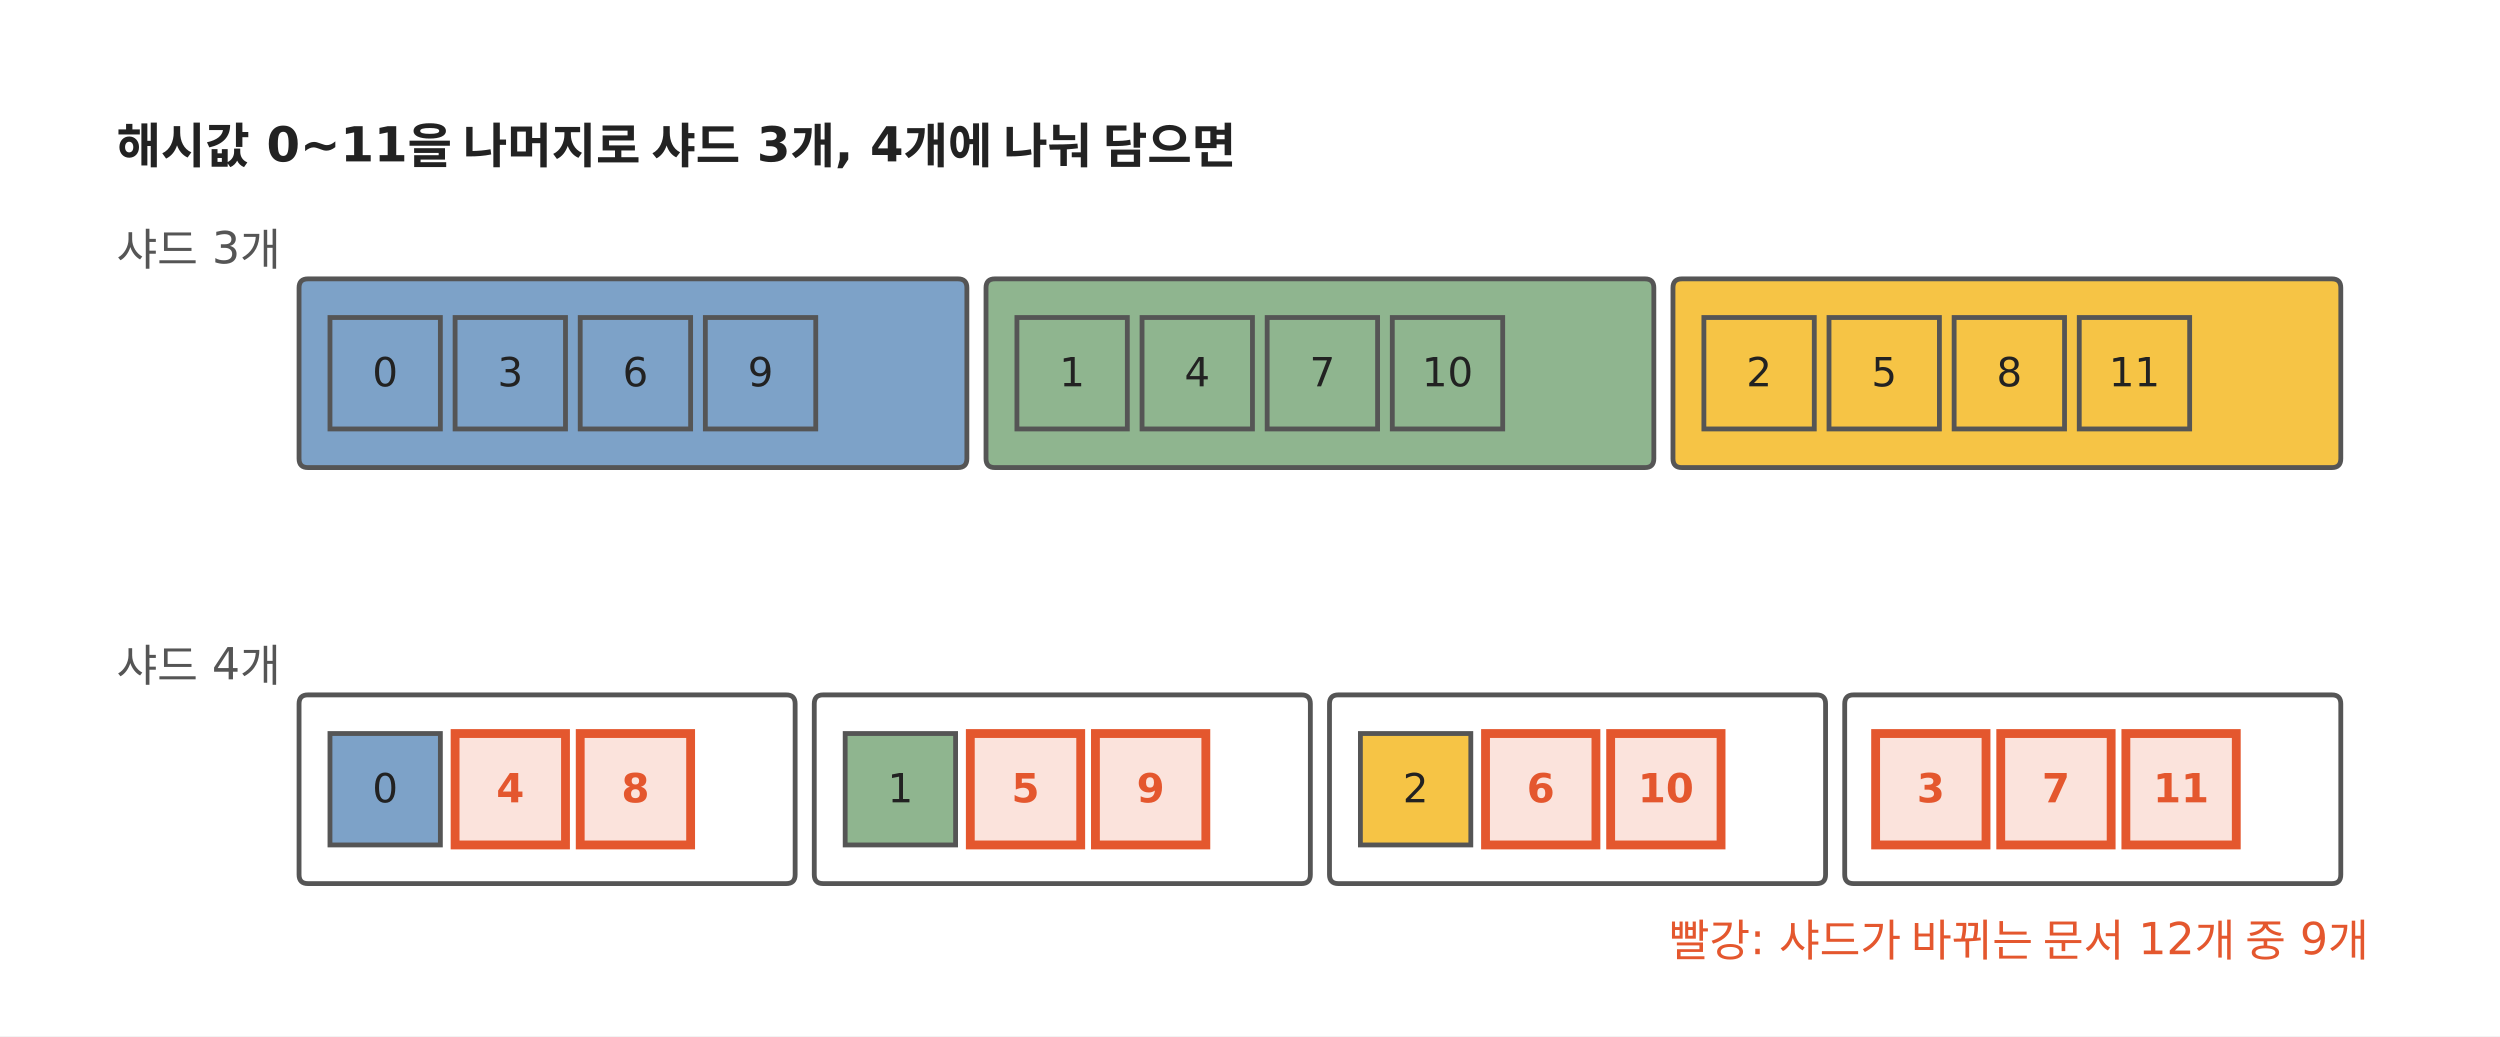
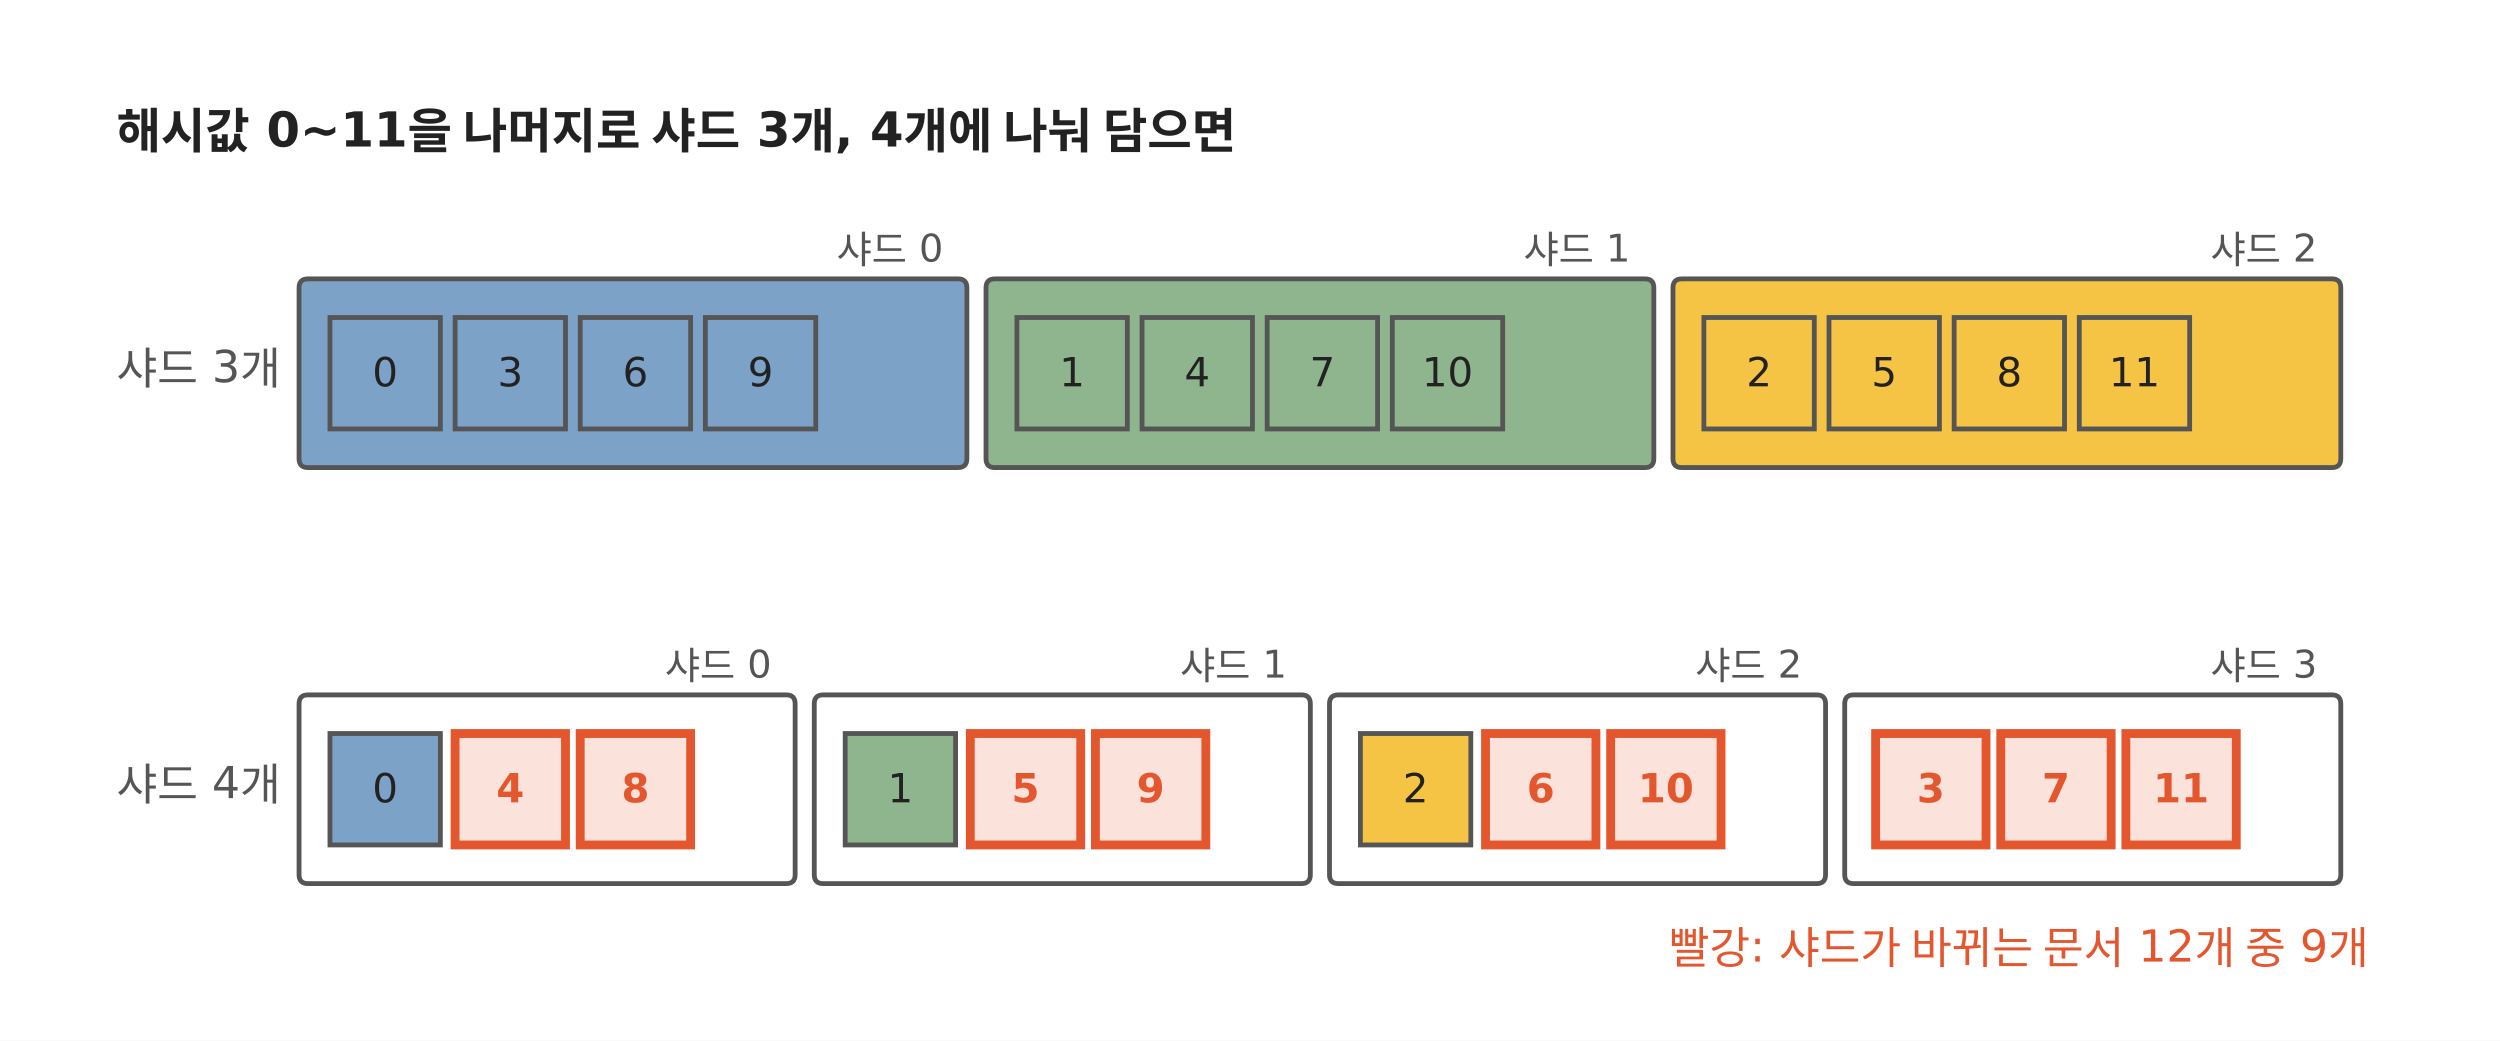
- <svg xmlns="http://www.w3.org/2000/svg" width="621.9pt" height="257.76pt" viewBox="0 0 621.9 257.76" version="1.1">
+ <svg xmlns="http://www.w3.org/2000/svg" width="621.9pt" height="258.871pt" viewBox="0 0 621.9 258.871" version="1.1">
  <defs>
    <style type="text/css">*{stroke-linejoin: round; stroke-linecap: butt}</style>
  </defs>
  <g id="figure_1">
    <g id="patch_1">
-       <path d="M 0 257.76  L 621.9 257.76  L 621.9 0  L 0 0  z " style="fill: #ffffff" />
+       <path d="M 0 258.871  L 621.9 258.871  L 621.9 0  L 0 0  z " style="fill: #ffffff" />
    </g>
    <g id="axes_1">
      <g id="patch_2">
-         <path d="M 76.59 116.314  L 238.323 116.314  Q 240.52 116.314 240.52 114.096  L 240.52 71.592  Q 240.52 69.374 238.323 69.374  L 76.59 69.374  Q 74.393 69.374 74.393 71.592  L 74.393 114.096  Q 74.393 116.314 76.59 116.314  z " clip-path="url(#pe0fc3aa49e)" style="fill: #7da2c8; stroke: #555555; stroke-width: 1.2; stroke-linejoin: miter" />
+         <path d="M 76.59 116.314  L 238.323 116.314  Q 240.52 116.314 240.52 114.096  L 240.52 71.592  Q 240.52 69.374 238.323 69.374  L 76.59 69.374  Q 74.393 69.374 74.393 71.592  L 74.393 114.096  Q 74.393 116.314 76.59 116.314  z " clip-path="url(#pd93c7e8c41)" style="fill: #7da2c8; stroke: #555555; stroke-width: 1.2; stroke-linejoin: miter" />
      </g>
      <g id="patch_3">
-         <path d="M 82.083 106.704  L 109.547 106.704  L 109.547 78.984  L 82.083 78.984  z " clip-path="url(#pe0fc3aa49e)" style="fill: #7da2c8; stroke: #555555; stroke-width: 1.2; stroke-linejoin: miter" />
+         <path d="M 82.083 106.704  L 109.547 106.704  L 109.547 78.984  L 82.083 78.984  z " clip-path="url(#pd93c7e8c41)" style="fill: #7da2c8; stroke: #555555; stroke-width: 1.2; stroke-linejoin: miter" />
      </g>
      <g id="patch_4">
-         <path d="M 113.209 106.704  L 140.673 106.704  L 140.673 78.984  L 113.209 78.984  z " clip-path="url(#pe0fc3aa49e)" style="fill: #7da2c8; stroke: #555555; stroke-width: 1.2; stroke-linejoin: miter" />
+         <path d="M 113.209 106.704  L 140.673 106.704  L 140.673 78.984  L 113.209 78.984  z " clip-path="url(#pd93c7e8c41)" style="fill: #7da2c8; stroke: #555555; stroke-width: 1.2; stroke-linejoin: miter" />
      </g>
      <g id="patch_5">
-         <path d="M 144.335 106.704  L 171.799 106.704  L 171.799 78.984  L 144.335 78.984  z " clip-path="url(#pe0fc3aa49e)" style="fill: #7da2c8; stroke: #555555; stroke-width: 1.2; stroke-linejoin: miter" />
+         <path d="M 144.335 106.704  L 171.799 106.704  L 171.799 78.984  L 144.335 78.984  z " clip-path="url(#pd93c7e8c41)" style="fill: #7da2c8; stroke: #555555; stroke-width: 1.2; stroke-linejoin: miter" />
      </g>
      <g id="patch_6">
-         <path d="M 175.461 106.704  L 202.925 106.704  L 202.925 78.984  L 175.461 78.984  z " clip-path="url(#pe0fc3aa49e)" style="fill: #7da2c8; stroke: #555555; stroke-width: 1.2; stroke-linejoin: miter" />
+         <path d="M 175.461 106.704  L 202.925 106.704  L 202.925 78.984  L 175.461 78.984  z " clip-path="url(#pd93c7e8c41)" style="fill: #7da2c8; stroke: #555555; stroke-width: 1.2; stroke-linejoin: miter" />
      </g>
      <g id="patch_7">
-         <path d="M 247.477 116.314  L 409.21 116.314  Q 411.407 116.314 411.407 114.096  L 411.407 71.592  Q 411.407 69.374 409.21 69.374  L 247.477 69.374  Q 245.28 69.374 245.28 71.592  L 245.28 114.096  Q 245.28 116.314 247.477 116.314  z " clip-path="url(#pe0fc3aa49e)" style="fill: #8fb58f; stroke: #555555; stroke-width: 1.2; stroke-linejoin: miter" />
+         <path d="M 247.477 116.314  L 409.21 116.314  Q 411.407 116.314 411.407 114.096  L 411.407 71.592  Q 411.407 69.374 409.21 69.374  L 247.477 69.374  Q 245.28 69.374 245.28 71.592  L 245.28 114.096  Q 245.28 116.314 247.477 116.314  z " clip-path="url(#pd93c7e8c41)" style="fill: #8fb58f; stroke: #555555; stroke-width: 1.2; stroke-linejoin: miter" />
      </g>
      <g id="patch_8">
-         <path d="M 252.97 106.704  L 280.434 106.704  L 280.434 78.984  L 252.97 78.984  z " clip-path="url(#pe0fc3aa49e)" style="fill: #8fb58f; stroke: #555555; stroke-width: 1.2; stroke-linejoin: miter" />
+         <path d="M 252.97 106.704  L 280.434 106.704  L 280.434 78.984  L 252.97 78.984  z " clip-path="url(#pd93c7e8c41)" style="fill: #8fb58f; stroke: #555555; stroke-width: 1.2; stroke-linejoin: miter" />
      </g>
      <g id="patch_9">
-         <path d="M 284.096 106.704  L 311.56 106.704  L 311.56 78.984  L 284.096 78.984  z " clip-path="url(#pe0fc3aa49e)" style="fill: #8fb58f; stroke: #555555; stroke-width: 1.2; stroke-linejoin: miter" />
+         <path d="M 284.096 106.704  L 311.56 106.704  L 311.56 78.984  L 284.096 78.984  z " clip-path="url(#pd93c7e8c41)" style="fill: #8fb58f; stroke: #555555; stroke-width: 1.2; stroke-linejoin: miter" />
      </g>
      <g id="patch_10">
-         <path d="M 315.222 106.704  L 342.686 106.704  L 342.686 78.984  L 315.222 78.984  z " clip-path="url(#pe0fc3aa49e)" style="fill: #8fb58f; stroke: #555555; stroke-width: 1.2; stroke-linejoin: miter" />
+         <path d="M 315.222 106.704  L 342.686 106.704  L 342.686 78.984  L 315.222 78.984  z " clip-path="url(#pd93c7e8c41)" style="fill: #8fb58f; stroke: #555555; stroke-width: 1.2; stroke-linejoin: miter" />
      </g>
      <g id="patch_11">
-         <path d="M 346.348 106.704  L 373.812 106.704  L 373.812 78.984  L 346.348 78.984  z " clip-path="url(#pe0fc3aa49e)" style="fill: #8fb58f; stroke: #555555; stroke-width: 1.2; stroke-linejoin: miter" />
+         <path d="M 346.348 106.704  L 373.812 106.704  L 373.812 78.984  L 346.348 78.984  z " clip-path="url(#pd93c7e8c41)" style="fill: #8fb58f; stroke: #555555; stroke-width: 1.2; stroke-linejoin: miter" />
      </g>
      <g id="patch_12">
-         <path d="M 418.365 116.314  L 580.098 116.314  Q 582.295 116.314 582.295 114.096  L 582.295 71.592  Q 582.295 69.374 580.098 69.374  L 418.365 69.374  Q 416.168 69.374 416.168 71.592  L 416.168 114.096  Q 416.168 116.314 418.365 116.314  z " clip-path="url(#pe0fc3aa49e)" style="fill: #f6c445; stroke: #555555; stroke-width: 1.2; stroke-linejoin: miter" />
+         <path d="M 418.365 116.314  L 580.098 116.314  Q 582.295 116.314 582.295 114.096  L 582.295 71.592  Q 582.295 69.374 580.098 69.374  L 418.365 69.374  Q 416.168 69.374 416.168 71.592  L 416.168 114.096  Q 416.168 116.314 418.365 116.314  z " clip-path="url(#pd93c7e8c41)" style="fill: #f6c445; stroke: #555555; stroke-width: 1.2; stroke-linejoin: miter" />
      </g>
      <g id="patch_13">
-         <path d="M 423.858 106.704  L 451.322 106.704  L 451.322 78.984  L 423.858 78.984  z " clip-path="url(#pe0fc3aa49e)" style="fill: #f6c445; stroke: #555555; stroke-width: 1.2; stroke-linejoin: miter" />
+         <path d="M 423.858 106.704  L 451.322 106.704  L 451.322 78.984  L 423.858 78.984  z " clip-path="url(#pd93c7e8c41)" style="fill: #f6c445; stroke: #555555; stroke-width: 1.2; stroke-linejoin: miter" />
      </g>
      <g id="patch_14">
-         <path d="M 454.984 106.704  L 482.448 106.704  L 482.448 78.984  L 454.984 78.984  z " clip-path="url(#pe0fc3aa49e)" style="fill: #f6c445; stroke: #555555; stroke-width: 1.2; stroke-linejoin: miter" />
+         <path d="M 454.984 106.704  L 482.448 106.704  L 482.448 78.984  L 454.984 78.984  z " clip-path="url(#pd93c7e8c41)" style="fill: #f6c445; stroke: #555555; stroke-width: 1.2; stroke-linejoin: miter" />
      </g>
      <g id="patch_15">
-         <path d="M 486.11 106.704  L 513.574 106.704  L 513.574 78.984  L 486.11 78.984  z " clip-path="url(#pe0fc3aa49e)" style="fill: #f6c445; stroke: #555555; stroke-width: 1.2; stroke-linejoin: miter" />
+         <path d="M 486.11 106.704  L 513.574 106.704  L 513.574 78.984  L 486.11 78.984  z " clip-path="url(#pd93c7e8c41)" style="fill: #f6c445; stroke: #555555; stroke-width: 1.2; stroke-linejoin: miter" />
      </g>
      <g id="patch_16">
-         <path d="M 517.236 106.704  L 544.7 106.704  L 544.7 78.984  L 517.236 78.984  z " clip-path="url(#pe0fc3aa49e)" style="fill: #f6c445; stroke: #555555; stroke-width: 1.2; stroke-linejoin: miter" />
+         <path d="M 517.236 106.704  L 544.7 106.704  L 544.7 78.984  L 517.236 78.984  z " clip-path="url(#pd93c7e8c41)" style="fill: #f6c445; stroke: #555555; stroke-width: 1.2; stroke-linejoin: miter" />
      </g>
      <g id="patch_17">
-         <path d="M 76.59 219.802  L 195.601 219.802  Q 197.798 219.802 197.798 217.584  L 197.798 175.08  Q 197.798 172.862 195.601 172.862  L 76.59 172.862  Q 74.393 172.862 74.393 175.08  L 74.393 217.584  Q 74.393 219.802 76.59 219.802  z " clip-path="url(#pe0fc3aa49e)" style="fill: #ffffff; stroke: #555555; stroke-width: 1.2; stroke-linejoin: miter" />
+         <path d="M 76.59 219.802  L 195.601 219.802  Q 197.798 219.802 197.798 217.584  L 197.798 175.08  Q 197.798 172.862 195.601 172.862  L 76.59 172.862  Q 74.393 172.862 74.393 175.08  L 74.393 217.584  Q 74.393 219.802 76.59 219.802  z " clip-path="url(#pd93c7e8c41)" style="fill: #ffffff; stroke: #555555; stroke-width: 1.2; stroke-linejoin: miter" />
      </g>
      <g id="patch_18">
-         <path d="M 82.083 210.192  L 109.547 210.192  L 109.547 182.472  L 82.083 182.472  z " clip-path="url(#pe0fc3aa49e)" style="fill: #7da2c8; stroke: #555555; stroke-width: 1.2; stroke-linejoin: miter" />
+         <path d="M 82.083 210.192  L 109.547 210.192  L 109.547 182.472  L 82.083 182.472  z " clip-path="url(#pd93c7e8c41)" style="fill: #7da2c8; stroke: #555555; stroke-width: 1.2; stroke-linejoin: miter" />
      </g>
      <g id="patch_19">
-         <path d="M 113.209 210.192  L 140.673 210.192  L 140.673 182.472  L 113.209 182.472  z " clip-path="url(#pe0fc3aa49e)" style="fill: #fbe3dc; stroke: #e4572e; stroke-width: 2.2; stroke-linejoin: miter" />
+         <path d="M 113.209 210.192  L 140.673 210.192  L 140.673 182.472  L 113.209 182.472  z " clip-path="url(#pd93c7e8c41)" style="fill: #fbe3dc; stroke: #e4572e; stroke-width: 2.2; stroke-linejoin: miter" />
      </g>
      <g id="patch_20">
-         <path d="M 144.335 210.192  L 171.799 210.192  L 171.799 182.472  L 144.335 182.472  z " clip-path="url(#pe0fc3aa49e)" style="fill: #fbe3dc; stroke: #e4572e; stroke-width: 2.2; stroke-linejoin: miter" />
+         <path d="M 144.335 210.192  L 171.799 210.192  L 171.799 182.472  L 144.335 182.472  z " clip-path="url(#pd93c7e8c41)" style="fill: #fbe3dc; stroke: #e4572e; stroke-width: 2.2; stroke-linejoin: miter" />
      </g>
      <g id="patch_21">
-         <path d="M 204.756 219.802  L 323.767 219.802  Q 325.964 219.802 325.964 217.584  L 325.964 175.08  Q 325.964 172.862 323.767 172.862  L 204.756 172.862  Q 202.559 172.862 202.559 175.08  L 202.559 217.584  Q 202.559 219.802 204.756 219.802  z " clip-path="url(#pe0fc3aa49e)" style="fill: #ffffff; stroke: #555555; stroke-width: 1.2; stroke-linejoin: miter" />
+         <path d="M 204.756 219.802  L 323.767 219.802  Q 325.964 219.802 325.964 217.584  L 325.964 175.08  Q 325.964 172.862 323.767 172.862  L 204.756 172.862  Q 202.559 172.862 202.559 175.08  L 202.559 217.584  Q 202.559 219.802 204.756 219.802  z " clip-path="url(#pd93c7e8c41)" style="fill: #ffffff; stroke: #555555; stroke-width: 1.2; stroke-linejoin: miter" />
      </g>
      <g id="patch_22">
-         <path d="M 210.248 210.192  L 237.713 210.192  L 237.713 182.472  L 210.248 182.472  z " clip-path="url(#pe0fc3aa49e)" style="fill: #8fb58f; stroke: #555555; stroke-width: 1.2; stroke-linejoin: miter" />
+         <path d="M 210.248 210.192  L 237.713 210.192  L 237.713 182.472  L 210.248 182.472  z " clip-path="url(#pd93c7e8c41)" style="fill: #8fb58f; stroke: #555555; stroke-width: 1.2; stroke-linejoin: miter" />
      </g>
      <g id="patch_23">
-         <path d="M 241.374 210.192  L 268.838 210.192  L 268.838 182.472  L 241.374 182.472  z " clip-path="url(#pe0fc3aa49e)" style="fill: #fbe3dc; stroke: #e4572e; stroke-width: 2.2; stroke-linejoin: miter" />
+         <path d="M 241.374 210.192  L 268.838 210.192  L 268.838 182.472  L 241.374 182.472  z " clip-path="url(#pd93c7e8c41)" style="fill: #fbe3dc; stroke: #e4572e; stroke-width: 2.2; stroke-linejoin: miter" />
      </g>
      <g id="patch_24">
-         <path d="M 272.5 210.192  L 299.964 210.192  L 299.964 182.472  L 272.5 182.472  z " clip-path="url(#pe0fc3aa49e)" style="fill: #fbe3dc; stroke: #e4572e; stroke-width: 2.2; stroke-linejoin: miter" />
+         <path d="M 272.5 210.192  L 299.964 210.192  L 299.964 182.472  L 272.5 182.472  z " clip-path="url(#pd93c7e8c41)" style="fill: #fbe3dc; stroke: #e4572e; stroke-width: 2.2; stroke-linejoin: miter" />
      </g>
      <g id="patch_25">
-         <path d="M 332.921 219.802  L 451.932 219.802  Q 454.129 219.802 454.129 217.584  L 454.129 175.08  Q 454.129 172.862 451.932 172.862  L 332.921 172.862  Q 330.724 172.862 330.724 175.08  L 330.724 217.584  Q 330.724 219.802 332.921 219.802  z " clip-path="url(#pe0fc3aa49e)" style="fill: #ffffff; stroke: #555555; stroke-width: 1.2; stroke-linejoin: miter" />
+         <path d="M 332.921 219.802  L 451.932 219.802  Q 454.129 219.802 454.129 217.584  L 454.129 175.08  Q 454.129 172.862 451.932 172.862  L 332.921 172.862  Q 330.724 172.862 330.724 175.08  L 330.724 217.584  Q 330.724 219.802 332.921 219.802  z " clip-path="url(#pd93c7e8c41)" style="fill: #ffffff; stroke: #555555; stroke-width: 1.2; stroke-linejoin: miter" />
      </g>
      <g id="patch_26">
-         <path d="M 338.414 210.192  L 365.878 210.192  L 365.878 182.472  L 338.414 182.472  z " clip-path="url(#pe0fc3aa49e)" style="fill: #f6c445; stroke: #555555; stroke-width: 1.2; stroke-linejoin: miter" />
+         <path d="M 338.414 210.192  L 365.878 210.192  L 365.878 182.472  L 338.414 182.472  z " clip-path="url(#pd93c7e8c41)" style="fill: #f6c445; stroke: #555555; stroke-width: 1.2; stroke-linejoin: miter" />
      </g>
      <g id="patch_27">
-         <path d="M 369.54 210.192  L 397.004 210.192  L 397.004 182.472  L 369.54 182.472  z " clip-path="url(#pe0fc3aa49e)" style="fill: #fbe3dc; stroke: #e4572e; stroke-width: 2.2; stroke-linejoin: miter" />
+         <path d="M 369.54 210.192  L 397.004 210.192  L 397.004 182.472  L 369.54 182.472  z " clip-path="url(#pd93c7e8c41)" style="fill: #fbe3dc; stroke: #e4572e; stroke-width: 2.2; stroke-linejoin: miter" />
      </g>
      <g id="patch_28">
-         <path d="M 400.666 210.192  L 428.13 210.192  L 428.13 182.472  L 400.666 182.472  z " clip-path="url(#pe0fc3aa49e)" style="fill: #fbe3dc; stroke: #e4572e; stroke-width: 2.2; stroke-linejoin: miter" />
+         <path d="M 400.666 210.192  L 428.13 210.192  L 428.13 182.472  L 400.666 182.472  z " clip-path="url(#pd93c7e8c41)" style="fill: #fbe3dc; stroke: #e4572e; stroke-width: 2.2; stroke-linejoin: miter" />
      </g>
      <g id="patch_29">
-         <path d="M 461.087 219.802  L 580.098 219.802  Q 582.295 219.802 582.295 217.584  L 582.295 175.08  Q 582.295 172.862 580.098 172.862  L 461.087 172.862  Q 458.89 172.862 458.89 175.08  L 458.89 217.584  Q 458.89 219.802 461.087 219.802  z " clip-path="url(#pe0fc3aa49e)" style="fill: #ffffff; stroke: #555555; stroke-width: 1.2; stroke-linejoin: miter" />
+         <path d="M 461.087 219.802  L 580.098 219.802  Q 582.295 219.802 582.295 217.584  L 582.295 175.08  Q 582.295 172.862 580.098 172.862  L 461.087 172.862  Q 458.89 172.862 458.89 175.08  L 458.89 217.584  Q 458.89 219.802 461.087 219.802  z " clip-path="url(#pd93c7e8c41)" style="fill: #ffffff; stroke: #555555; stroke-width: 1.2; stroke-linejoin: miter" />
      </g>
      <g id="patch_30">
-         <path d="M 466.58 210.192  L 494.044 210.192  L 494.044 182.472  L 466.58 182.472  z " clip-path="url(#pe0fc3aa49e)" style="fill: #fbe3dc; stroke: #e4572e; stroke-width: 2.2; stroke-linejoin: miter" />
+         <path d="M 466.58 210.192  L 494.044 210.192  L 494.044 182.472  L 466.58 182.472  z " clip-path="url(#pd93c7e8c41)" style="fill: #fbe3dc; stroke: #e4572e; stroke-width: 2.2; stroke-linejoin: miter" />
      </g>
      <g id="patch_31">
-         <path d="M 497.706 210.192  L 525.17 210.192  L 525.17 182.472  L 497.706 182.472  z " clip-path="url(#pe0fc3aa49e)" style="fill: #fbe3dc; stroke: #e4572e; stroke-width: 2.2; stroke-linejoin: miter" />
+         <path d="M 497.706 210.192  L 525.17 210.192  L 525.17 182.472  L 497.706 182.472  z " clip-path="url(#pd93c7e8c41)" style="fill: #fbe3dc; stroke: #e4572e; stroke-width: 2.2; stroke-linejoin: miter" />
      </g>
      <g id="patch_32">
-         <path d="M 528.832 210.192  L 556.296 210.192  L 556.296 182.472  L 528.832 182.472  z " clip-path="url(#pe0fc3aa49e)" style="fill: #fbe3dc; stroke: #e4572e; stroke-width: 2.2; stroke-linejoin: miter" />
+         <path d="M 528.832 210.192  L 556.296 210.192  L 556.296 182.472  L 528.832 182.472  z " clip-path="url(#pd93c7e8c41)" style="fill: #fbe3dc; stroke: #e4572e; stroke-width: 2.2; stroke-linejoin: miter" />
      </g>
      <g id="text_1">
-         <text style="fill: #222222; font: 700 12px 'Apple SD Gothic Neo', 'Noto Sans KR', 'Malgun Gothic', 'DejaVu Sans', 'Bitstream Vera Sans', 'Computer Modern Sans Serif', 'Lucida Grande', 'Verdana', 'Geneva', 'Lucid', 'Arial', 'Helvetica', 'Avant Garde', sans-serif; text-anchor: start" x="28.986" y="40.561" transform="rotate(-0 28.98562 40.56094)">해시값 0~11을 나머지로 샤드 3개, 4개에 나눠 담으면</text>
+         <text style="fill: #222222; font: 700 12px 'Apple SD Gothic Neo', 'Noto Sans KR', 'Malgun Gothic', 'DejaVu Sans', 'Bitstream Vera Sans', 'Computer Modern Sans Serif', 'Lucida Grande', 'Verdana', 'Geneva', 'Lucid', 'Arial', 'Helvetica', 'Avant Garde', sans-serif; text-anchor: start" x="28.986" y="36.865" transform="rotate(-0 28.98562 36.86494)">해시값 0~11을 나머지로 샤드 3개, 4개에 나눠 담으면</text>
      </g>
      <g id="text_2">
-         <text style="fill: #555555; font: 11px 'Apple SD Gothic Neo', 'Noto Sans KR', 'Malgun Gothic', 'DejaVu Sans', 'Bitstream Vera Sans', 'Computer Modern Sans Serif', 'Lucida Grande', 'Verdana', 'Geneva', 'Lucid', 'Arial', 'Helvetica', 'Avant Garde', sans-serif; text-anchor: start" x="28.986" y="65.994" transform="rotate(-0 28.98562 65.99403)">샤드 3개</text>
+         <text style="fill: #555555; font: 11px 'Apple SD Gothic Neo', 'Noto Sans KR', 'Malgun Gothic', 'DejaVu Sans', 'Bitstream Vera Sans', 'Computer Modern Sans Serif', 'Lucida Grande', 'Verdana', 'Geneva', 'Lucid', 'Arial', 'Helvetica', 'Avant Garde', sans-serif; text-anchor: start" x="28.986" y="95.562" transform="rotate(-0 28.98562 95.56203)">샤드 3개</text>
      </g>
      <g id="text_3">
+         <text style="fill: #555555; font: 9.5px 'Apple SD Gothic Neo', 'Noto Sans KR', 'Malgun Gothic', 'DejaVu Sans', 'Bitstream Vera Sans', 'Computer Modern Sans Serif', 'Lucida Grande', 'Verdana', 'Geneva', 'Lucid', 'Arial', 'Helvetica', 'Avant Garde', sans-serif; text-anchor: end" x="234.661" y="65.497" transform="rotate(-0 234.6609 65.49739)">샤드 0</text>
+       </g>
+       <g id="text_4">
        <text style="fill: #222222; font: 10px 'Apple SD Gothic Neo', 'Noto Sans KR', 'Malgun Gothic', 'DejaVu Sans', 'Bitstream Vera Sans', 'Computer Modern Sans Serif', 'Lucida Grande', 'Verdana', 'Geneva', 'Lucid', 'Arial', 'Helvetica', 'Avant Garde', sans-serif; text-anchor: middle" x="95.815" y="96.104" transform="rotate(-0 95.81484 96.10416)">0</text>
      </g>
-       <g id="text_4">
+       <g id="text_5">
        <text style="fill: #222222; font: 10px 'Apple SD Gothic Neo', 'Noto Sans KR', 'Malgun Gothic', 'DejaVu Sans', 'Bitstream Vera Sans', 'Computer Modern Sans Serif', 'Lucida Grande', 'Verdana', 'Geneva', 'Lucid', 'Arial', 'Helvetica', 'Avant Garde', sans-serif; text-anchor: middle" x="126.941" y="96.104" transform="rotate(-0 126.9408 96.10416)">3</text>
      </g>
-       <g id="text_5">
+       <g id="text_6">
        <text style="fill: #222222; font: 10px 'Apple SD Gothic Neo', 'Noto Sans KR', 'Malgun Gothic', 'DejaVu Sans', 'Bitstream Vera Sans', 'Computer Modern Sans Serif', 'Lucida Grande', 'Verdana', 'Geneva', 'Lucid', 'Arial', 'Helvetica', 'Avant Garde', sans-serif; text-anchor: middle" x="158.067" y="96.104" transform="rotate(-0 158.0667 96.10416)">6</text>
      </g>
-       <g id="text_6">
+       <g id="text_7">
        <text style="fill: #222222; font: 10px 'Apple SD Gothic Neo', 'Noto Sans KR', 'Malgun Gothic', 'DejaVu Sans', 'Bitstream Vera Sans', 'Computer Modern Sans Serif', 'Lucida Grande', 'Verdana', 'Geneva', 'Lucid', 'Arial', 'Helvetica', 'Avant Garde', sans-serif; text-anchor: middle" x="189.193" y="96.104" transform="rotate(-0 189.1927 96.10416)">9</text>
      </g>
-       <g id="text_7">
+       <g id="text_8">
+         <text style="fill: #555555; font: 9.5px 'Apple SD Gothic Neo', 'Noto Sans KR', 'Malgun Gothic', 'DejaVu Sans', 'Bitstream Vera Sans', 'Computer Modern Sans Serif', 'Lucida Grande', 'Verdana', 'Geneva', 'Lucid', 'Arial', 'Helvetica', 'Avant Garde', sans-serif; text-anchor: end" x="405.548" y="65.497" transform="rotate(-0 405.5484 65.49739)">샤드 1</text>
+       </g>
+       <g id="text_9">
        <text style="fill: #222222; font: 10px 'Apple SD Gothic Neo', 'Noto Sans KR', 'Malgun Gothic', 'DejaVu Sans', 'Bitstream Vera Sans', 'Computer Modern Sans Serif', 'Lucida Grande', 'Verdana', 'Geneva', 'Lucid', 'Arial', 'Helvetica', 'Avant Garde', sans-serif; text-anchor: middle" x="266.702" y="96.104" transform="rotate(-0 266.7023 96.10416)">1</text>
      </g>
-       <g id="text_8">
+       <g id="text_10">
        <text style="fill: #222222; font: 10px 'Apple SD Gothic Neo', 'Noto Sans KR', 'Malgun Gothic', 'DejaVu Sans', 'Bitstream Vera Sans', 'Computer Modern Sans Serif', 'Lucida Grande', 'Verdana', 'Geneva', 'Lucid', 'Arial', 'Helvetica', 'Avant Garde', sans-serif; text-anchor: middle" x="297.828" y="96.104" transform="rotate(-0 297.8283 96.10416)">4</text>
      </g>
-       <g id="text_9">
+       <g id="text_11">
        <text style="fill: #222222; font: 10px 'Apple SD Gothic Neo', 'Noto Sans KR', 'Malgun Gothic', 'DejaVu Sans', 'Bitstream Vera Sans', 'Computer Modern Sans Serif', 'Lucida Grande', 'Verdana', 'Geneva', 'Lucid', 'Arial', 'Helvetica', 'Avant Garde', sans-serif; text-anchor: middle" x="328.954" y="96.104" transform="rotate(-0 328.9542 96.10416)">7</text>
      </g>
-       <g id="text_10">
+       <g id="text_12">
        <text style="fill: #222222; font: 10px 'Apple SD Gothic Neo', 'Noto Sans KR', 'Malgun Gothic', 'DejaVu Sans', 'Bitstream Vera Sans', 'Computer Modern Sans Serif', 'Lucida Grande', 'Verdana', 'Geneva', 'Lucid', 'Arial', 'Helvetica', 'Avant Garde', sans-serif; text-anchor: middle" x="360.08" y="96.104" transform="rotate(-0 360.0802 96.10416)">10</text>
      </g>
-       <g id="text_11">
+       <g id="text_13">
+         <text style="fill: #555555; font: 9.5px 'Apple SD Gothic Neo', 'Noto Sans KR', 'Malgun Gothic', 'DejaVu Sans', 'Bitstream Vera Sans', 'Computer Modern Sans Serif', 'Lucida Grande', 'Verdana', 'Geneva', 'Lucid', 'Arial', 'Helvetica', 'Avant Garde', sans-serif; text-anchor: end" x="576.436" y="65.497" transform="rotate(-0 576.4359 65.49739)">샤드 2</text>
+       </g>
+       <g id="text_14">
        <text style="fill: #222222; font: 10px 'Apple SD Gothic Neo', 'Noto Sans KR', 'Malgun Gothic', 'DejaVu Sans', 'Bitstream Vera Sans', 'Computer Modern Sans Serif', 'Lucida Grande', 'Verdana', 'Geneva', 'Lucid', 'Arial', 'Helvetica', 'Avant Garde', sans-serif; text-anchor: middle" x="437.59" y="96.104" transform="rotate(-0 437.5898 96.10416)">2</text>
      </g>
-       <g id="text_12">
+       <g id="text_15">
        <text style="fill: #222222; font: 10px 'Apple SD Gothic Neo', 'Noto Sans KR', 'Malgun Gothic', 'DejaVu Sans', 'Bitstream Vera Sans', 'Computer Modern Sans Serif', 'Lucida Grande', 'Verdana', 'Geneva', 'Lucid', 'Arial', 'Helvetica', 'Avant Garde', sans-serif; text-anchor: middle" x="468.716" y="96.104" transform="rotate(-0 468.7158 96.10416)">5</text>
      </g>
-       <g id="text_13">
+       <g id="text_16">
        <text style="fill: #222222; font: 10px 'Apple SD Gothic Neo', 'Noto Sans KR', 'Malgun Gothic', 'DejaVu Sans', 'Bitstream Vera Sans', 'Computer Modern Sans Serif', 'Lucida Grande', 'Verdana', 'Geneva', 'Lucid', 'Arial', 'Helvetica', 'Avant Garde', sans-serif; text-anchor: middle" x="499.842" y="96.104" transform="rotate(-0 499.8417 96.10416)">8</text>
      </g>
-       <g id="text_14">
+       <g id="text_17">
        <text style="fill: #222222; font: 10px 'Apple SD Gothic Neo', 'Noto Sans KR', 'Malgun Gothic', 'DejaVu Sans', 'Bitstream Vera Sans', 'Computer Modern Sans Serif', 'Lucida Grande', 'Verdana', 'Geneva', 'Lucid', 'Arial', 'Helvetica', 'Avant Garde', sans-serif; text-anchor: middle" x="530.968" y="96.104" transform="rotate(-0 530.9677 96.10416)">11</text>
      </g>
-       <g id="text_15">
-         <text style="fill: #555555; font: 11px 'Apple SD Gothic Neo', 'Noto Sans KR', 'Malgun Gothic', 'DejaVu Sans', 'Bitstream Vera Sans', 'Computer Modern Sans Serif', 'Lucida Grande', 'Verdana', 'Geneva', 'Lucid', 'Arial', 'Helvetica', 'Avant Garde', sans-serif; text-anchor: start" x="28.986" y="169.482" transform="rotate(-0 28.98562 169.482)">샤드 4개</text>
-       </g>
-       <g id="text_16">
+       <g id="text_18">
+         <text style="fill: #555555; font: 11px 'Apple SD Gothic Neo', 'Noto Sans KR', 'Malgun Gothic', 'DejaVu Sans', 'Bitstream Vera Sans', 'Computer Modern Sans Serif', 'Lucida Grande', 'Verdana', 'Geneva', 'Lucid', 'Arial', 'Helvetica', 'Avant Garde', sans-serif; text-anchor: start" x="28.986" y="199.05" transform="rotate(-0 28.98562 199.05)">샤드 4개</text>
+       </g>
+       <g id="text_19">
+         <text style="fill: #555555; font: 9.5px 'Apple SD Gothic Neo', 'Noto Sans KR', 'Malgun Gothic', 'DejaVu Sans', 'Bitstream Vera Sans', 'Computer Modern Sans Serif', 'Lucida Grande', 'Verdana', 'Geneva', 'Lucid', 'Arial', 'Helvetica', 'Avant Garde', sans-serif; text-anchor: end" x="191.939" y="168.985" transform="rotate(-0 191.9391 168.9854)">샤드 0</text>
+       </g>
+       <g id="text_20">
        <text style="fill: #222222; font: 10px 'Apple SD Gothic Neo', 'Noto Sans KR', 'Malgun Gothic', 'DejaVu Sans', 'Bitstream Vera Sans', 'Computer Modern Sans Serif', 'Lucida Grande', 'Verdana', 'Geneva', 'Lucid', 'Arial', 'Helvetica', 'Avant Garde', sans-serif; text-anchor: middle" x="95.815" y="199.592" transform="rotate(-0 95.81484 199.5922)">0</text>
      </g>
-       <g id="text_17">
+       <g id="text_21">
        <text style="fill: #e4572e; font: 700 10px 'Apple SD Gothic Neo', 'Noto Sans KR', 'Malgun Gothic', 'DejaVu Sans', 'Bitstream Vera Sans', 'Computer Modern Sans Serif', 'Lucida Grande', 'Verdana', 'Geneva', 'Lucid', 'Arial', 'Helvetica', 'Avant Garde', sans-serif; text-anchor: middle" x="126.941" y="199.592" transform="rotate(-0 126.9408 199.5922)">4</text>
      </g>
-       <g id="text_18">
+       <g id="text_22">
        <text style="fill: #e4572e; font: 700 10px 'Apple SD Gothic Neo', 'Noto Sans KR', 'Malgun Gothic', 'DejaVu Sans', 'Bitstream Vera Sans', 'Computer Modern Sans Serif', 'Lucida Grande', 'Verdana', 'Geneva', 'Lucid', 'Arial', 'Helvetica', 'Avant Garde', sans-serif; text-anchor: middle" x="158.067" y="199.592" transform="rotate(-0 158.0667 199.5922)">8</text>
      </g>
-       <g id="text_19">
+       <g id="text_23">
+         <text style="fill: #555555; font: 9.5px 'Apple SD Gothic Neo', 'Noto Sans KR', 'Malgun Gothic', 'DejaVu Sans', 'Bitstream Vera Sans', 'Computer Modern Sans Serif', 'Lucida Grande', 'Verdana', 'Geneva', 'Lucid', 'Arial', 'Helvetica', 'Avant Garde', sans-serif; text-anchor: end" x="320.105" y="168.985" transform="rotate(-0 320.1047 168.9854)">샤드 1</text>
+       </g>
+       <g id="text_24">
        <text style="fill: #222222; font: 10px 'Apple SD Gothic Neo', 'Noto Sans KR', 'Malgun Gothic', 'DejaVu Sans', 'Bitstream Vera Sans', 'Computer Modern Sans Serif', 'Lucida Grande', 'Verdana', 'Geneva', 'Lucid', 'Arial', 'Helvetica', 'Avant Garde', sans-serif; text-anchor: middle" x="223.98" y="199.592" transform="rotate(-0 223.9805 199.5922)">1</text>
      </g>
-       <g id="text_20">
+       <g id="text_25">
        <text style="fill: #e4572e; font: 700 10px 'Apple SD Gothic Neo', 'Noto Sans KR', 'Malgun Gothic', 'DejaVu Sans', 'Bitstream Vera Sans', 'Computer Modern Sans Serif', 'Lucida Grande', 'Verdana', 'Geneva', 'Lucid', 'Arial', 'Helvetica', 'Avant Garde', sans-serif; text-anchor: middle" x="255.106" y="199.592" transform="rotate(-0 255.1064 199.5922)">5</text>
      </g>
-       <g id="text_21">
+       <g id="text_26">
        <text style="fill: #e4572e; font: 700 10px 'Apple SD Gothic Neo', 'Noto Sans KR', 'Malgun Gothic', 'DejaVu Sans', 'Bitstream Vera Sans', 'Computer Modern Sans Serif', 'Lucida Grande', 'Verdana', 'Geneva', 'Lucid', 'Arial', 'Helvetica', 'Avant Garde', sans-serif; text-anchor: middle" x="286.232" y="199.592" transform="rotate(-0 286.2323 199.5922)">9</text>
      </g>
-       <g id="text_22">
+       <g id="text_27">
+         <text style="fill: #555555; font: 9.5px 'Apple SD Gothic Neo', 'Noto Sans KR', 'Malgun Gothic', 'DejaVu Sans', 'Bitstream Vera Sans', 'Computer Modern Sans Serif', 'Lucida Grande', 'Verdana', 'Geneva', 'Lucid', 'Arial', 'Helvetica', 'Avant Garde', sans-serif; text-anchor: end" x="448.27" y="168.985" transform="rotate(-0 448.2703 168.9854)">샤드 2</text>
+       </g>
+       <g id="text_28">
        <text style="fill: #222222; font: 10px 'Apple SD Gothic Neo', 'Noto Sans KR', 'Malgun Gothic', 'DejaVu Sans', 'Bitstream Vera Sans', 'Computer Modern Sans Serif', 'Lucida Grande', 'Verdana', 'Geneva', 'Lucid', 'Arial', 'Helvetica', 'Avant Garde', sans-serif; text-anchor: middle" x="352.146" y="199.592" transform="rotate(-0 352.1461 199.5922)">2</text>
      </g>
-       <g id="text_23">
+       <g id="text_29">
        <text style="fill: #e4572e; font: 700 10px 'Apple SD Gothic Neo', 'Noto Sans KR', 'Malgun Gothic', 'DejaVu Sans', 'Bitstream Vera Sans', 'Computer Modern Sans Serif', 'Lucida Grande', 'Verdana', 'Geneva', 'Lucid', 'Arial', 'Helvetica', 'Avant Garde', sans-serif; text-anchor: middle" x="383.272" y="199.592" transform="rotate(-0 383.272 199.5922)">6</text>
      </g>
-       <g id="text_24">
+       <g id="text_30">
        <text style="fill: #e4572e; font: 700 10px 'Apple SD Gothic Neo', 'Noto Sans KR', 'Malgun Gothic', 'DejaVu Sans', 'Bitstream Vera Sans', 'Computer Modern Sans Serif', 'Lucida Grande', 'Verdana', 'Geneva', 'Lucid', 'Arial', 'Helvetica', 'Avant Garde', sans-serif; text-anchor: middle" x="414.398" y="199.592" transform="rotate(-0 414.398 199.5922)">10</text>
      </g>
-       <g id="text_25">
+       <g id="text_31">
+         <text style="fill: #555555; font: 9.5px 'Apple SD Gothic Neo', 'Noto Sans KR', 'Malgun Gothic', 'DejaVu Sans', 'Bitstream Vera Sans', 'Computer Modern Sans Serif', 'Lucida Grande', 'Verdana', 'Geneva', 'Lucid', 'Arial', 'Helvetica', 'Avant Garde', sans-serif; text-anchor: end" x="576.436" y="168.985" transform="rotate(-0 576.4359 168.9854)">샤드 3</text>
+       </g>
+       <g id="text_32">
        <text style="fill: #e4572e; font: 700 10px 'Apple SD Gothic Neo', 'Noto Sans KR', 'Malgun Gothic', 'DejaVu Sans', 'Bitstream Vera Sans', 'Computer Modern Sans Serif', 'Lucida Grande', 'Verdana', 'Geneva', 'Lucid', 'Arial', 'Helvetica', 'Avant Garde', sans-serif; text-anchor: middle" x="480.312" y="199.592" transform="rotate(-0 480.3117 199.5922)">3</text>
      </g>
-       <g id="text_26">
+       <g id="text_33">
        <text style="fill: #e4572e; font: 700 10px 'Apple SD Gothic Neo', 'Noto Sans KR', 'Malgun Gothic', 'DejaVu Sans', 'Bitstream Vera Sans', 'Computer Modern Sans Serif', 'Lucida Grande', 'Verdana', 'Geneva', 'Lucid', 'Arial', 'Helvetica', 'Avant Garde', sans-serif; text-anchor: middle" x="511.438" y="199.592" transform="rotate(-0 511.4377 199.5922)">7</text>
      </g>
-       <g id="text_27">
+       <g id="text_34">
        <text style="fill: #e4572e; font: 700 10px 'Apple SD Gothic Neo', 'Noto Sans KR', 'Malgun Gothic', 'DejaVu Sans', 'Bitstream Vera Sans', 'Computer Modern Sans Serif', 'Lucida Grande', 'Verdana', 'Geneva', 'Lucid', 'Arial', 'Helvetica', 'Avant Garde', sans-serif; text-anchor: middle" x="542.564" y="199.592" transform="rotate(-0 542.5636 199.5922)">11</text>
      </g>
-       <g id="text_28">
-         <text style="fill: #e4572e; font: 11px 'Apple SD Gothic Neo', 'Noto Sans KR', 'Malgun Gothic', 'DejaVu Sans', 'Bitstream Vera Sans', 'Computer Modern Sans Serif', 'Lucida Grande', 'Verdana', 'Geneva', 'Lucid', 'Arial', 'Helvetica', 'Avant Garde', sans-serif; text-anchor: end" x="589.253" y="237.858" transform="rotate(-0 589.2525 237.858)">빨강: 샤드가 바뀌는 문서 12개 중 9개</text>
+       <g id="text_35">
+         <text style="fill: #e4572e; font: 11px 'Apple SD Gothic Neo', 'Noto Sans KR', 'Malgun Gothic', 'DejaVu Sans', 'Bitstream Vera Sans', 'Computer Modern Sans Serif', 'Lucida Grande', 'Verdana', 'Geneva', 'Lucid', 'Arial', 'Helvetica', 'Avant Garde', sans-serif; text-anchor: end" x="589.253" y="239.706" transform="rotate(-0 589.2525 239.706)">빨강: 샤드가 바뀌는 문서 12개 중 9개</text>
      </g>
    </g>
  </g>
  <defs>
-     <clipPath id="pe0fc3aa49e">
+     <clipPath id="pd93c7e8c41">
      <rect x="18" y="18" width="585.9" height="221.76" />
    </clipPath>
  </defs>
</svg>
